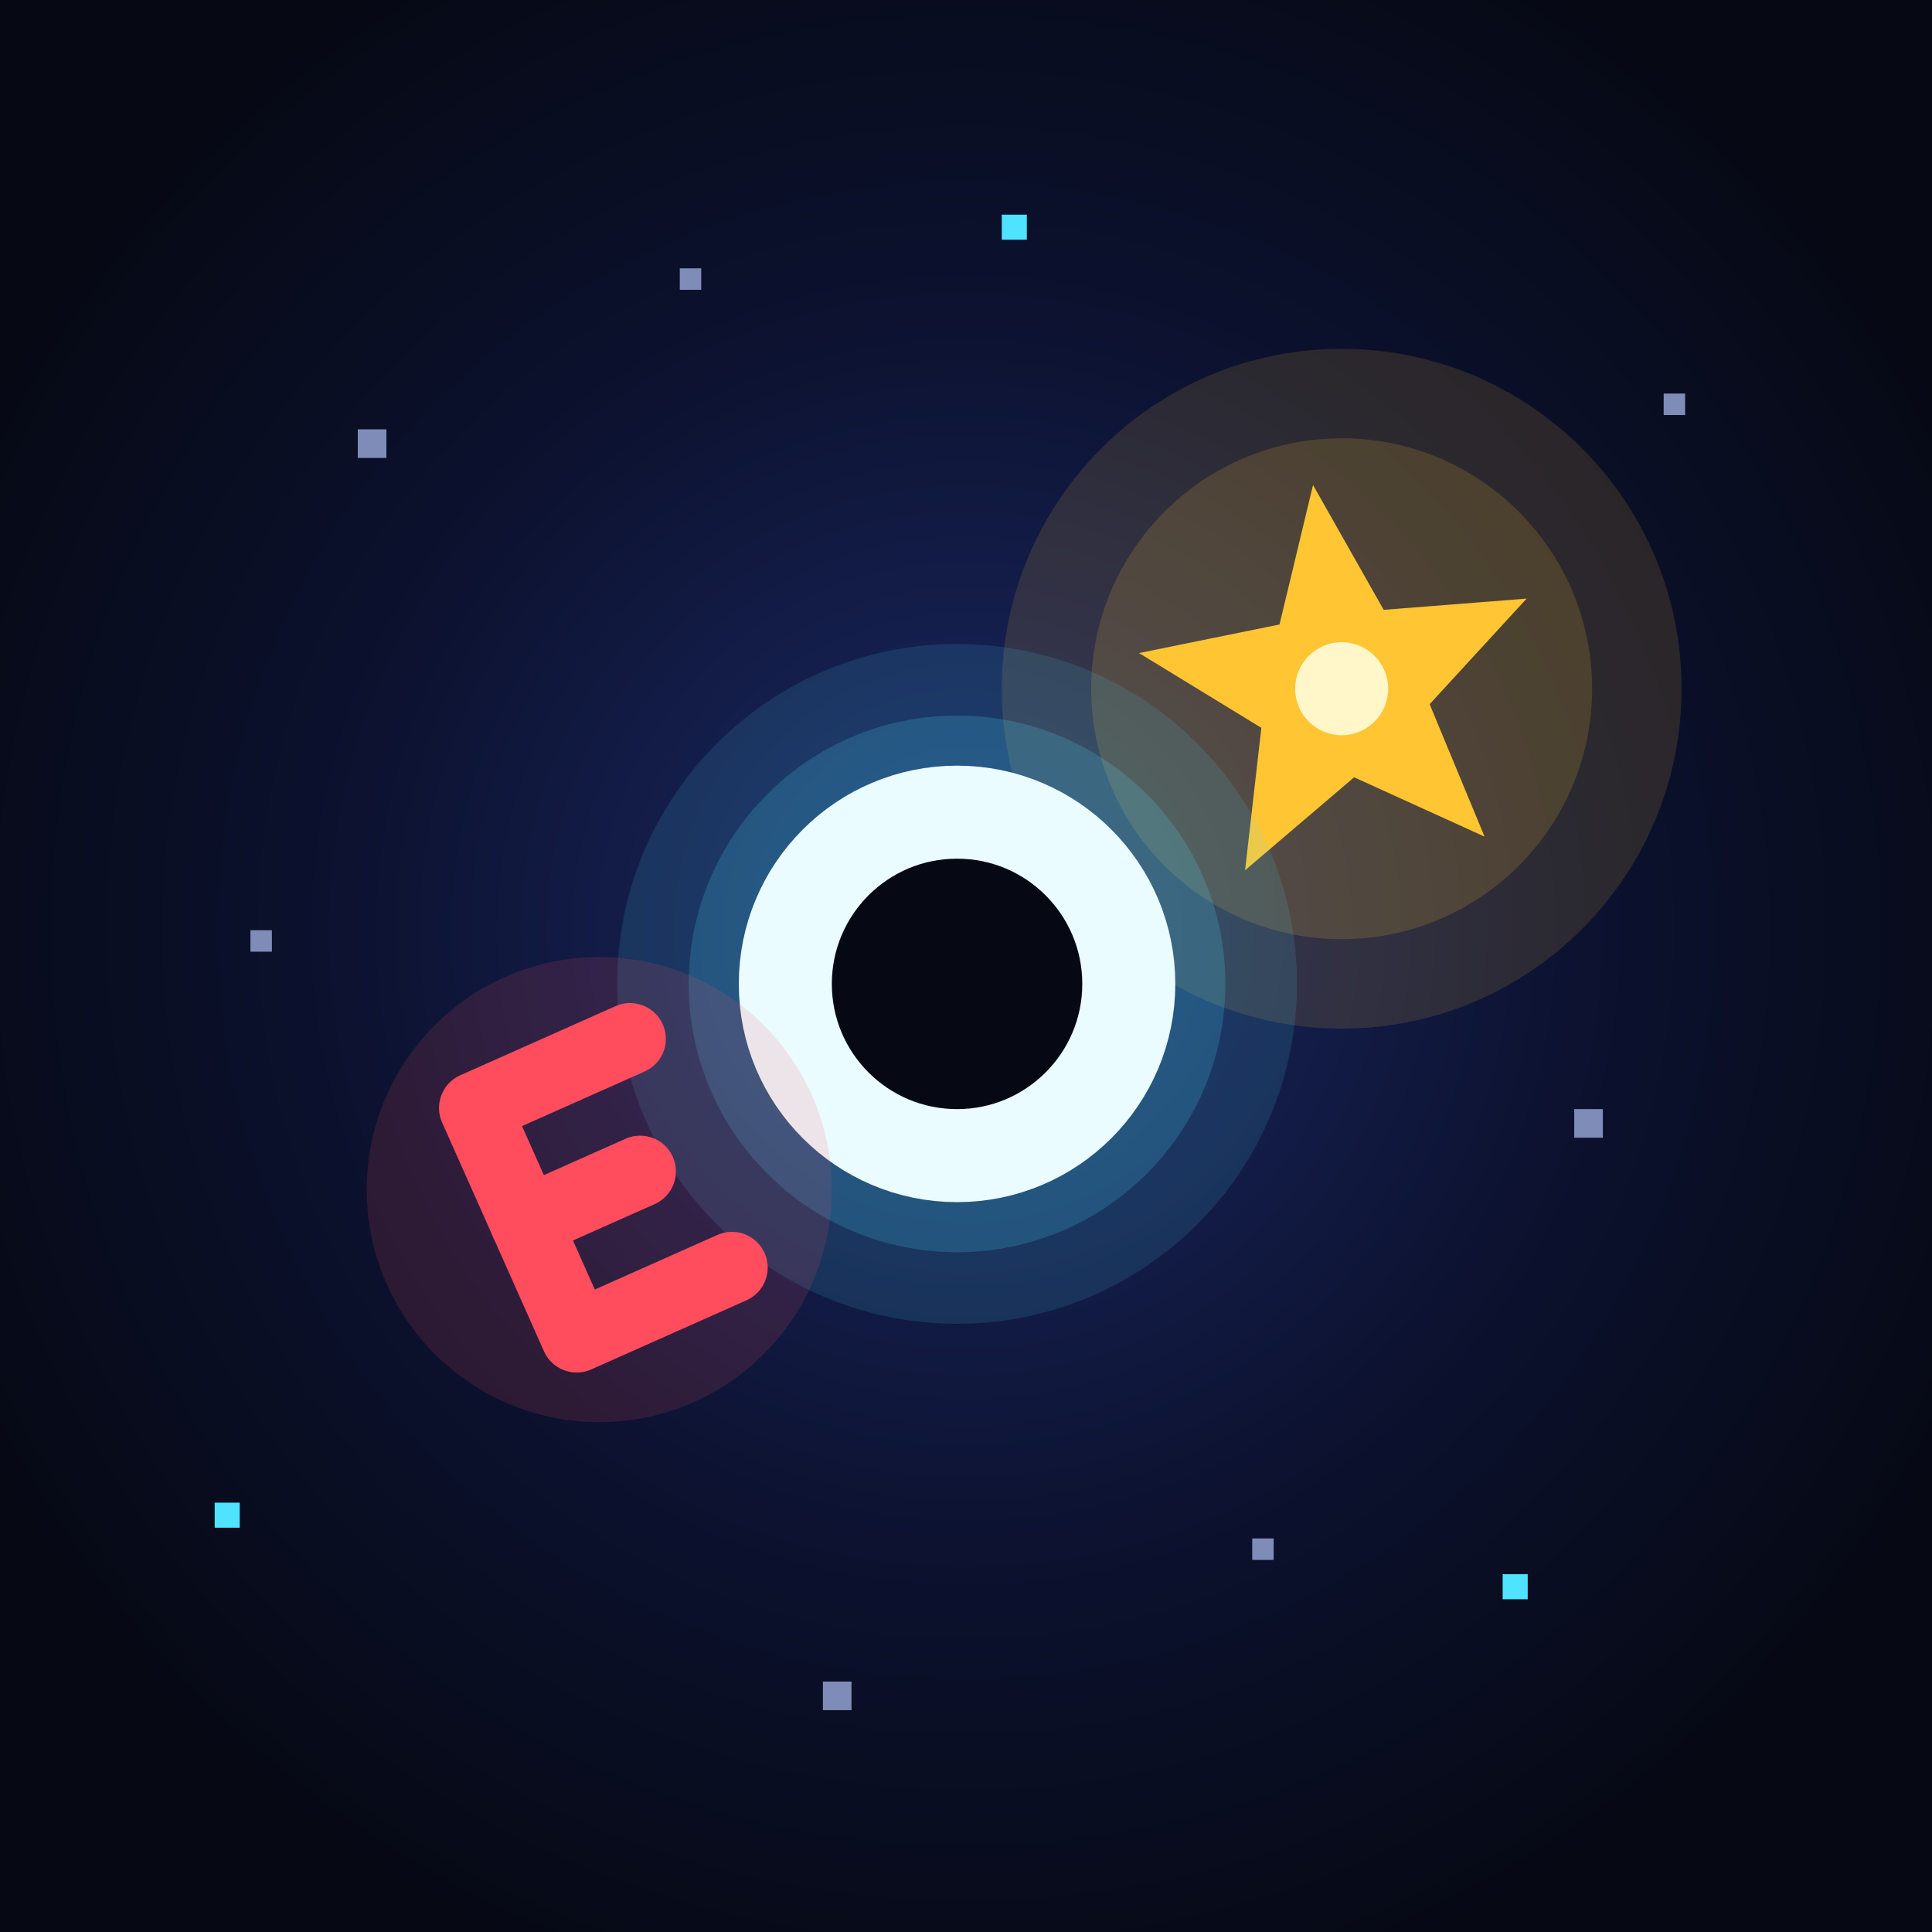
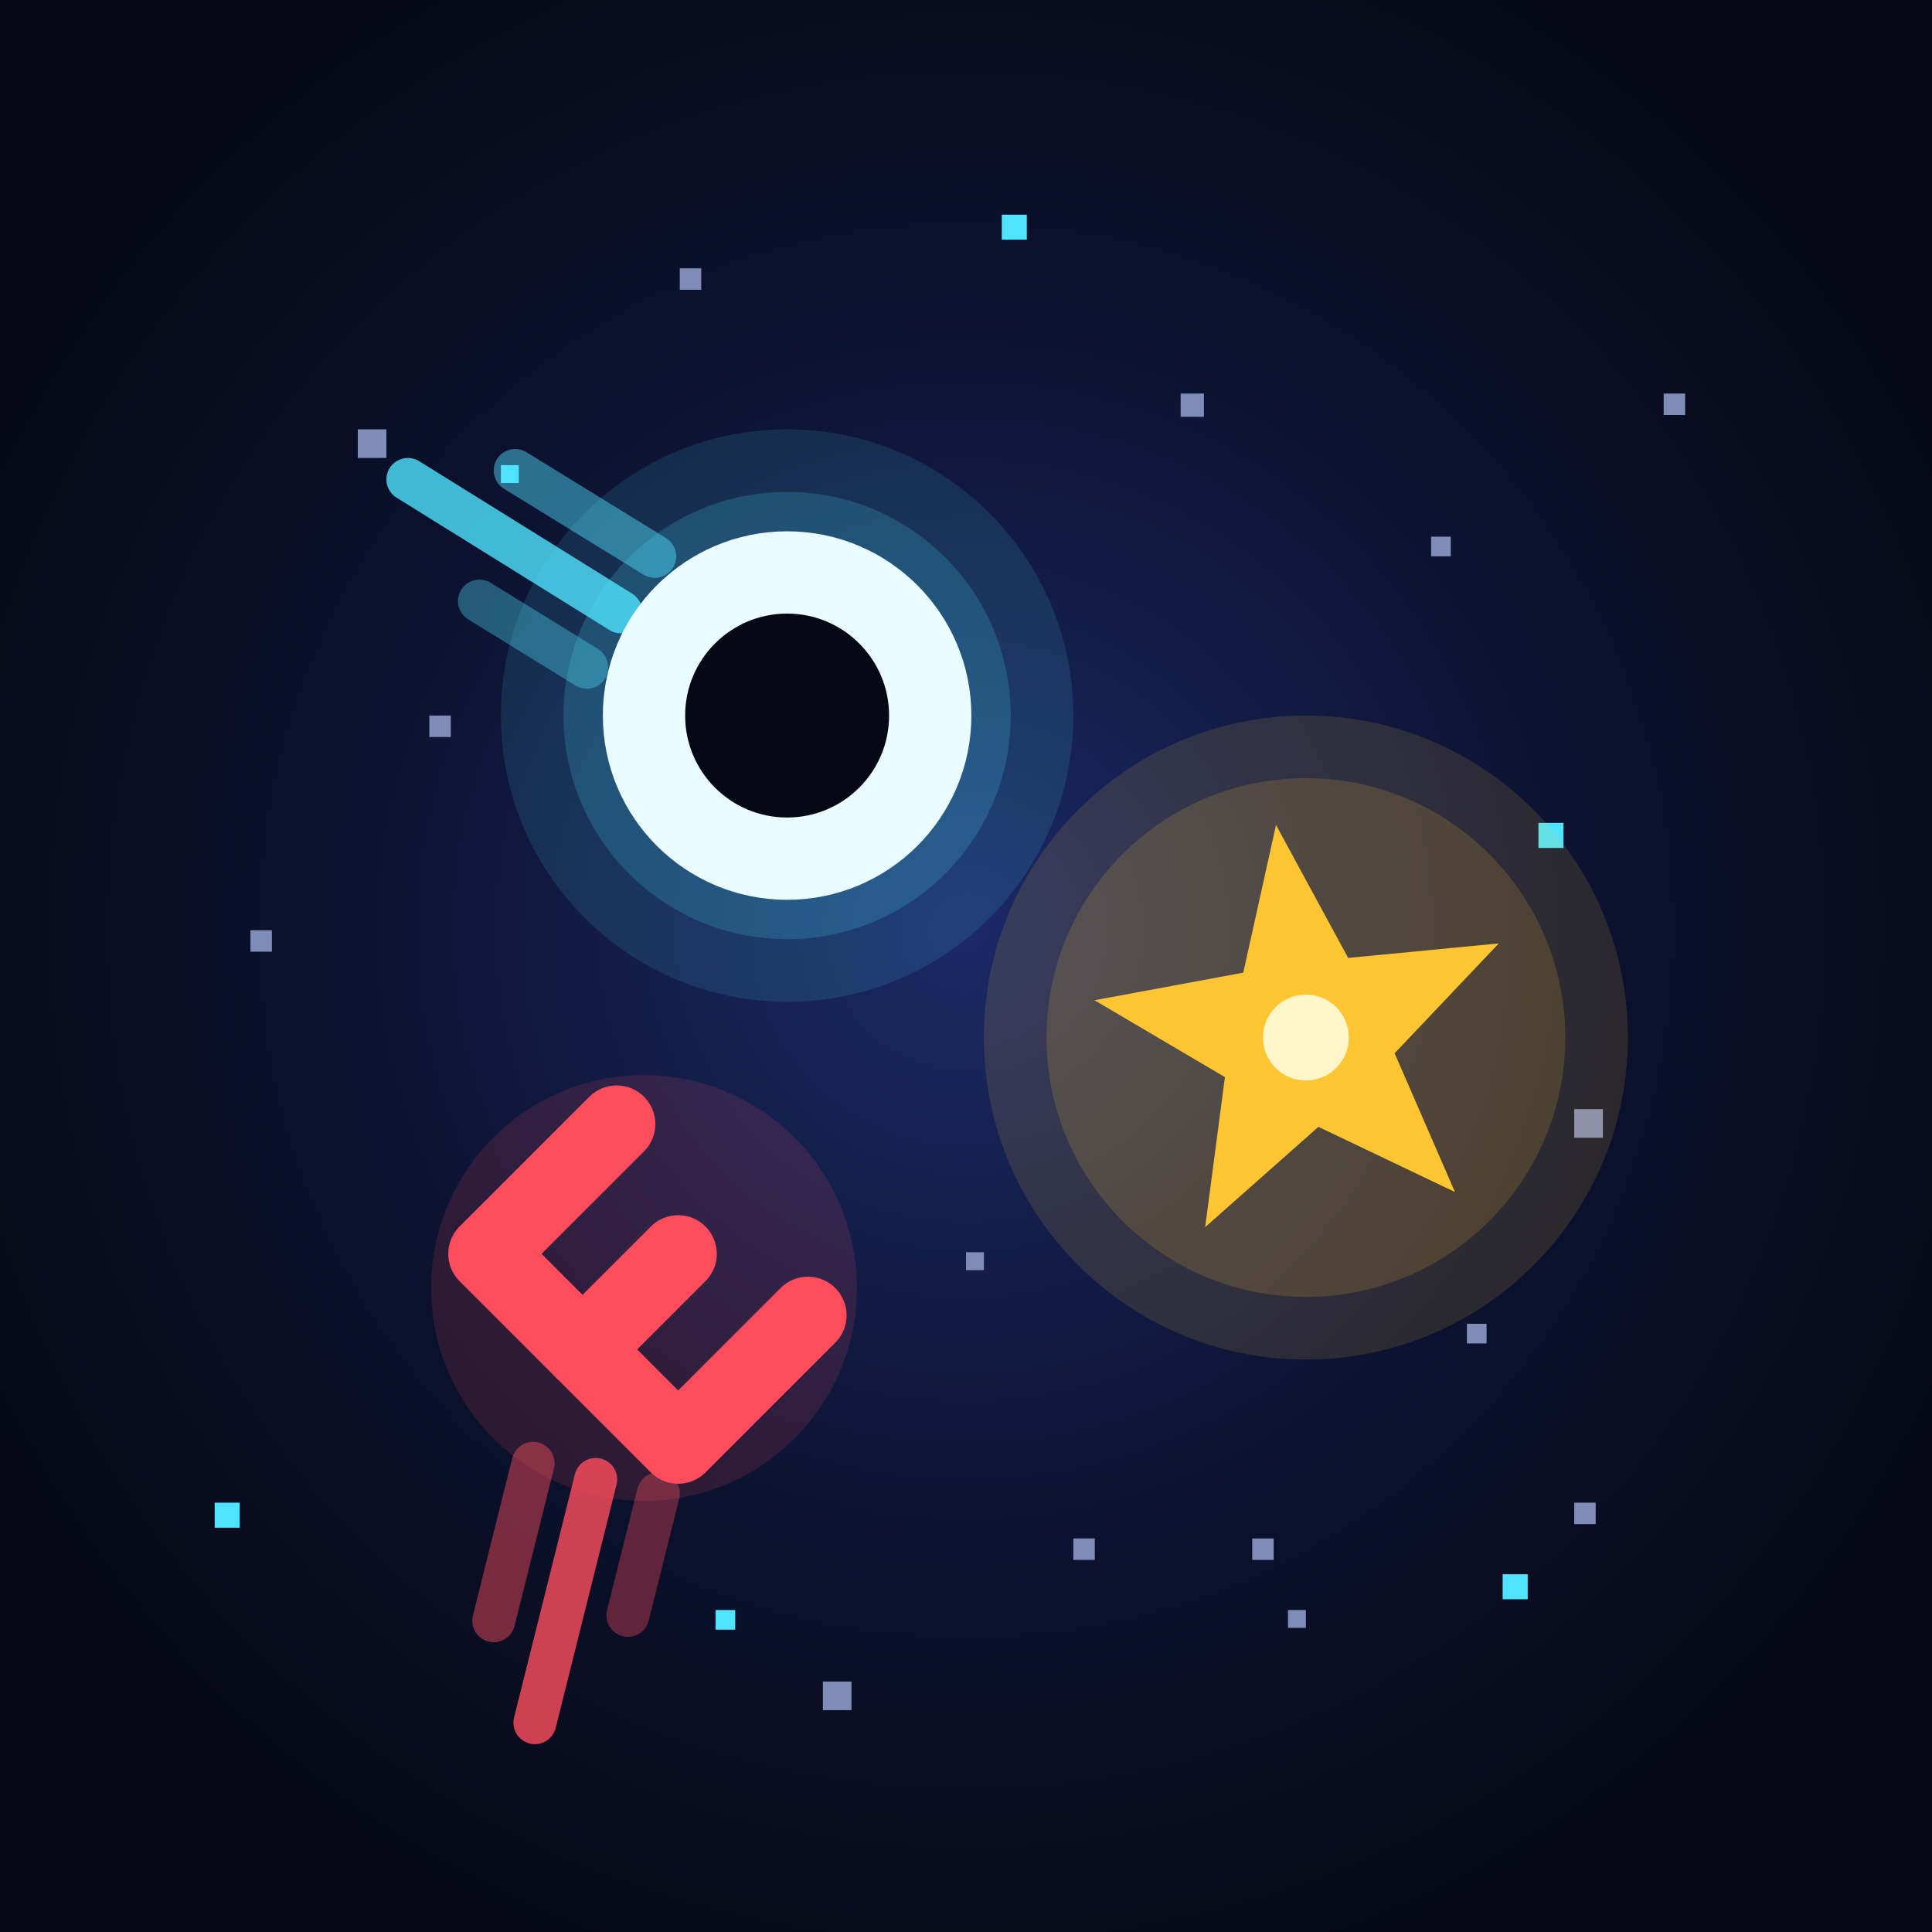
<svg xmlns="http://www.w3.org/2000/svg" viewBox="0 0 108 108" width="432" height="432">
  <defs>
    <radialGradient id="sky" cx="54" cy="52" r="62" gradientUnits="userSpaceOnUse">
      <stop offset="0" stop-color="#1b2a66" />
      <stop offset="0.55" stop-color="#0c1230" />
      <stop offset="1" stop-color="#060914" />
    </radialGradient>
  </defs>
  <g id="background">
    <rect width="108" height="108" fill="url(#sky)" />
+     <g>
+       <rect x="66" y="22" width="1.3" height="1.3" fill="#7f8cb8" />
+       <rect x="80" y="30" width="1.1" height="1.1" fill="#7f8cb8" />
+       <rect x="86" y="46" width="1.4" height="1.4" fill="#4fe3ff" />
+       <rect x="60" y="86" width="1.2" height="1.2" fill="#7f8cb8" />
+       <rect x="82" y="74" width="1.1" height="1.1" fill="#7f8cb8" />
+       <rect x="24" y="40" width="1.2" height="1.2" fill="#7f8cb8" />
+       <rect x="28" y="26" width="1.0" height="1.0" fill="#4fe3ff" />
+       <rect x="54" y="70" width="1.0" height="1.0" fill="#7f8cb8" />
+       <rect x="88" y="84" width="1.2" height="1.2" fill="#7f8cb8" />
+       <rect x="40" y="90" width="1.1" height="1.1" fill="#4fe3ff" />
+       <rect x="72" y="90" width="1.0" height="1.0" fill="#7f8cb8" />
+     </g>
    <g fill="#7f8cb8">
      <rect x="20" y="24" width="1.6" height="1.6" />
      <rect x="38" y="15" width="1.2" height="1.2" />
      <rect x="88" y="62" width="1.6" height="1.6" />
      <rect x="70" y="86" width="1.2" height="1.2" />
      <rect x="14" y="52" width="1.2" height="1.2" />
      <rect x="93" y="22" width="1.2" height="1.2" />
      <rect x="46" y="94" width="1.6" height="1.6" />
    </g>
    <g fill="#4fe3ff">
      <rect x="84" y="88" width="1.4" height="1.4" />
      <rect x="12" y="84" width="1.4" height="1.4" />
      <rect x="56" y="12" width="1.4" height="1.4" />
    </g>
  </g>
-   <g id="art" transform="translate(2 -1.5)">
-     <circle cx="73" cy="40" r="19" fill="#ffc533" opacity="0.13" />
-     <circle cx="73" cy="40" r="14" fill="#ffc533" opacity="0.16" />
-     <path fill="#ffc533" transform="rotate(-8 73 40)" d="M73 28.5 L75.94 35.96 L83.94 36.45 L77.75 41.54 L79.76 49.3 L73 45 L66.24 49.3 L68.25 41.54 L62.06 36.45 L70.06 35.96 Z" />
-     <circle cx="73" cy="40" r="2.6" fill="#fff6c9" />
-     <circle cx="51.5" cy="56.5" r="19" fill="#4fe3ff" opacity="0.12" />
-     <circle cx="51.5" cy="56.5" r="15" fill="#4fe3ff" opacity="0.18" />
-     <circle cx="51.5" cy="56.5" r="9.6" fill="#060914" stroke="#eafcff" stroke-width="5.2" />
-     <circle cx="31.5" cy="68" r="13" fill="#ff4d5e" opacity="0.14" />
-     <g fill="none" stroke="#ff4d5e" stroke-width="4" stroke-linecap="round" stroke-linejoin="round" transform="rotate(-24 31.5 68)">
+   <g id="art">
+     <line x1="29.8" y1="81.8" x2="27.6" y2="90.6" stroke="#ff4d5e" stroke-width="2.4" stroke-linecap="round" opacity="0.45" />
+     <line x1="33.3" y1="82.7" x2="29.9" y2="96.3" stroke="#ff4d5e" stroke-width="2.4" stroke-linecap="round" opacity="0.8" />
+     <line x1="36.8" y1="83.5" x2="35.1" y2="90.3" stroke="#ff4d5e" stroke-width="2.4" stroke-linecap="round" opacity="0.35" />
+     <line x1="36.6" y1="31.1" x2="28.8" y2="26.3" stroke="#4fe3ff" stroke-width="2.4" stroke-linecap="round" opacity="0.45" />
+     <line x1="34.7" y1="34.2" x2="22.8" y2="26.8" stroke="#4fe3ff" stroke-width="2.4" stroke-linecap="round" opacity="0.8" />
+     <line x1="32.8" y1="37.3" x2="26.8" y2="33.6" stroke="#4fe3ff" stroke-width="2.4" stroke-linecap="round" opacity="0.35" />
+     <circle cx="73" cy="58" r="18" fill="#ffc533" opacity="0.13" />
+     <circle cx="73" cy="58" r="14.5" fill="#ffc533" opacity="0.16" />
+     <path fill="#ffc533" d="M73.00 46.00 L75.96 53.92 L84.41 54.29 L77.79 59.56 L80.05 67.71 L73.00 63.04 L65.95 67.71 L68.21 59.56 L61.59 54.29 L70.04 53.92 Z" transform="rotate(-8 73 58)" />
+     <circle cx="73" cy="58" r="2.4" fill="#fff6c9" />
+     <circle cx="44" cy="40" r="16" fill="#4fe3ff" opacity="0.12" />
+     <circle cx="44" cy="40" r="12.5" fill="#4fe3ff" opacity="0.18" />
+     <circle cx="44" cy="40" r="8" fill="#060914" stroke="#eafcff" stroke-width="4.6" />
+     <circle cx="36" cy="72" r="11.9" fill="#ff4d5e" opacity="0.14" />
+     <g fill="none" stroke="#ff4d5e" stroke-width="4.0" stroke-linecap="round" stroke-linejoin="round" transform="translate(36 72) rotate(-45) scale(1.08) translate(-31.5 -68)">
      <path d="M36.5 61 L27 61 L27 75 L36.5 75" />
      <path d="M27 68 L34 68" />
    </g>
  </g>
</svg>
